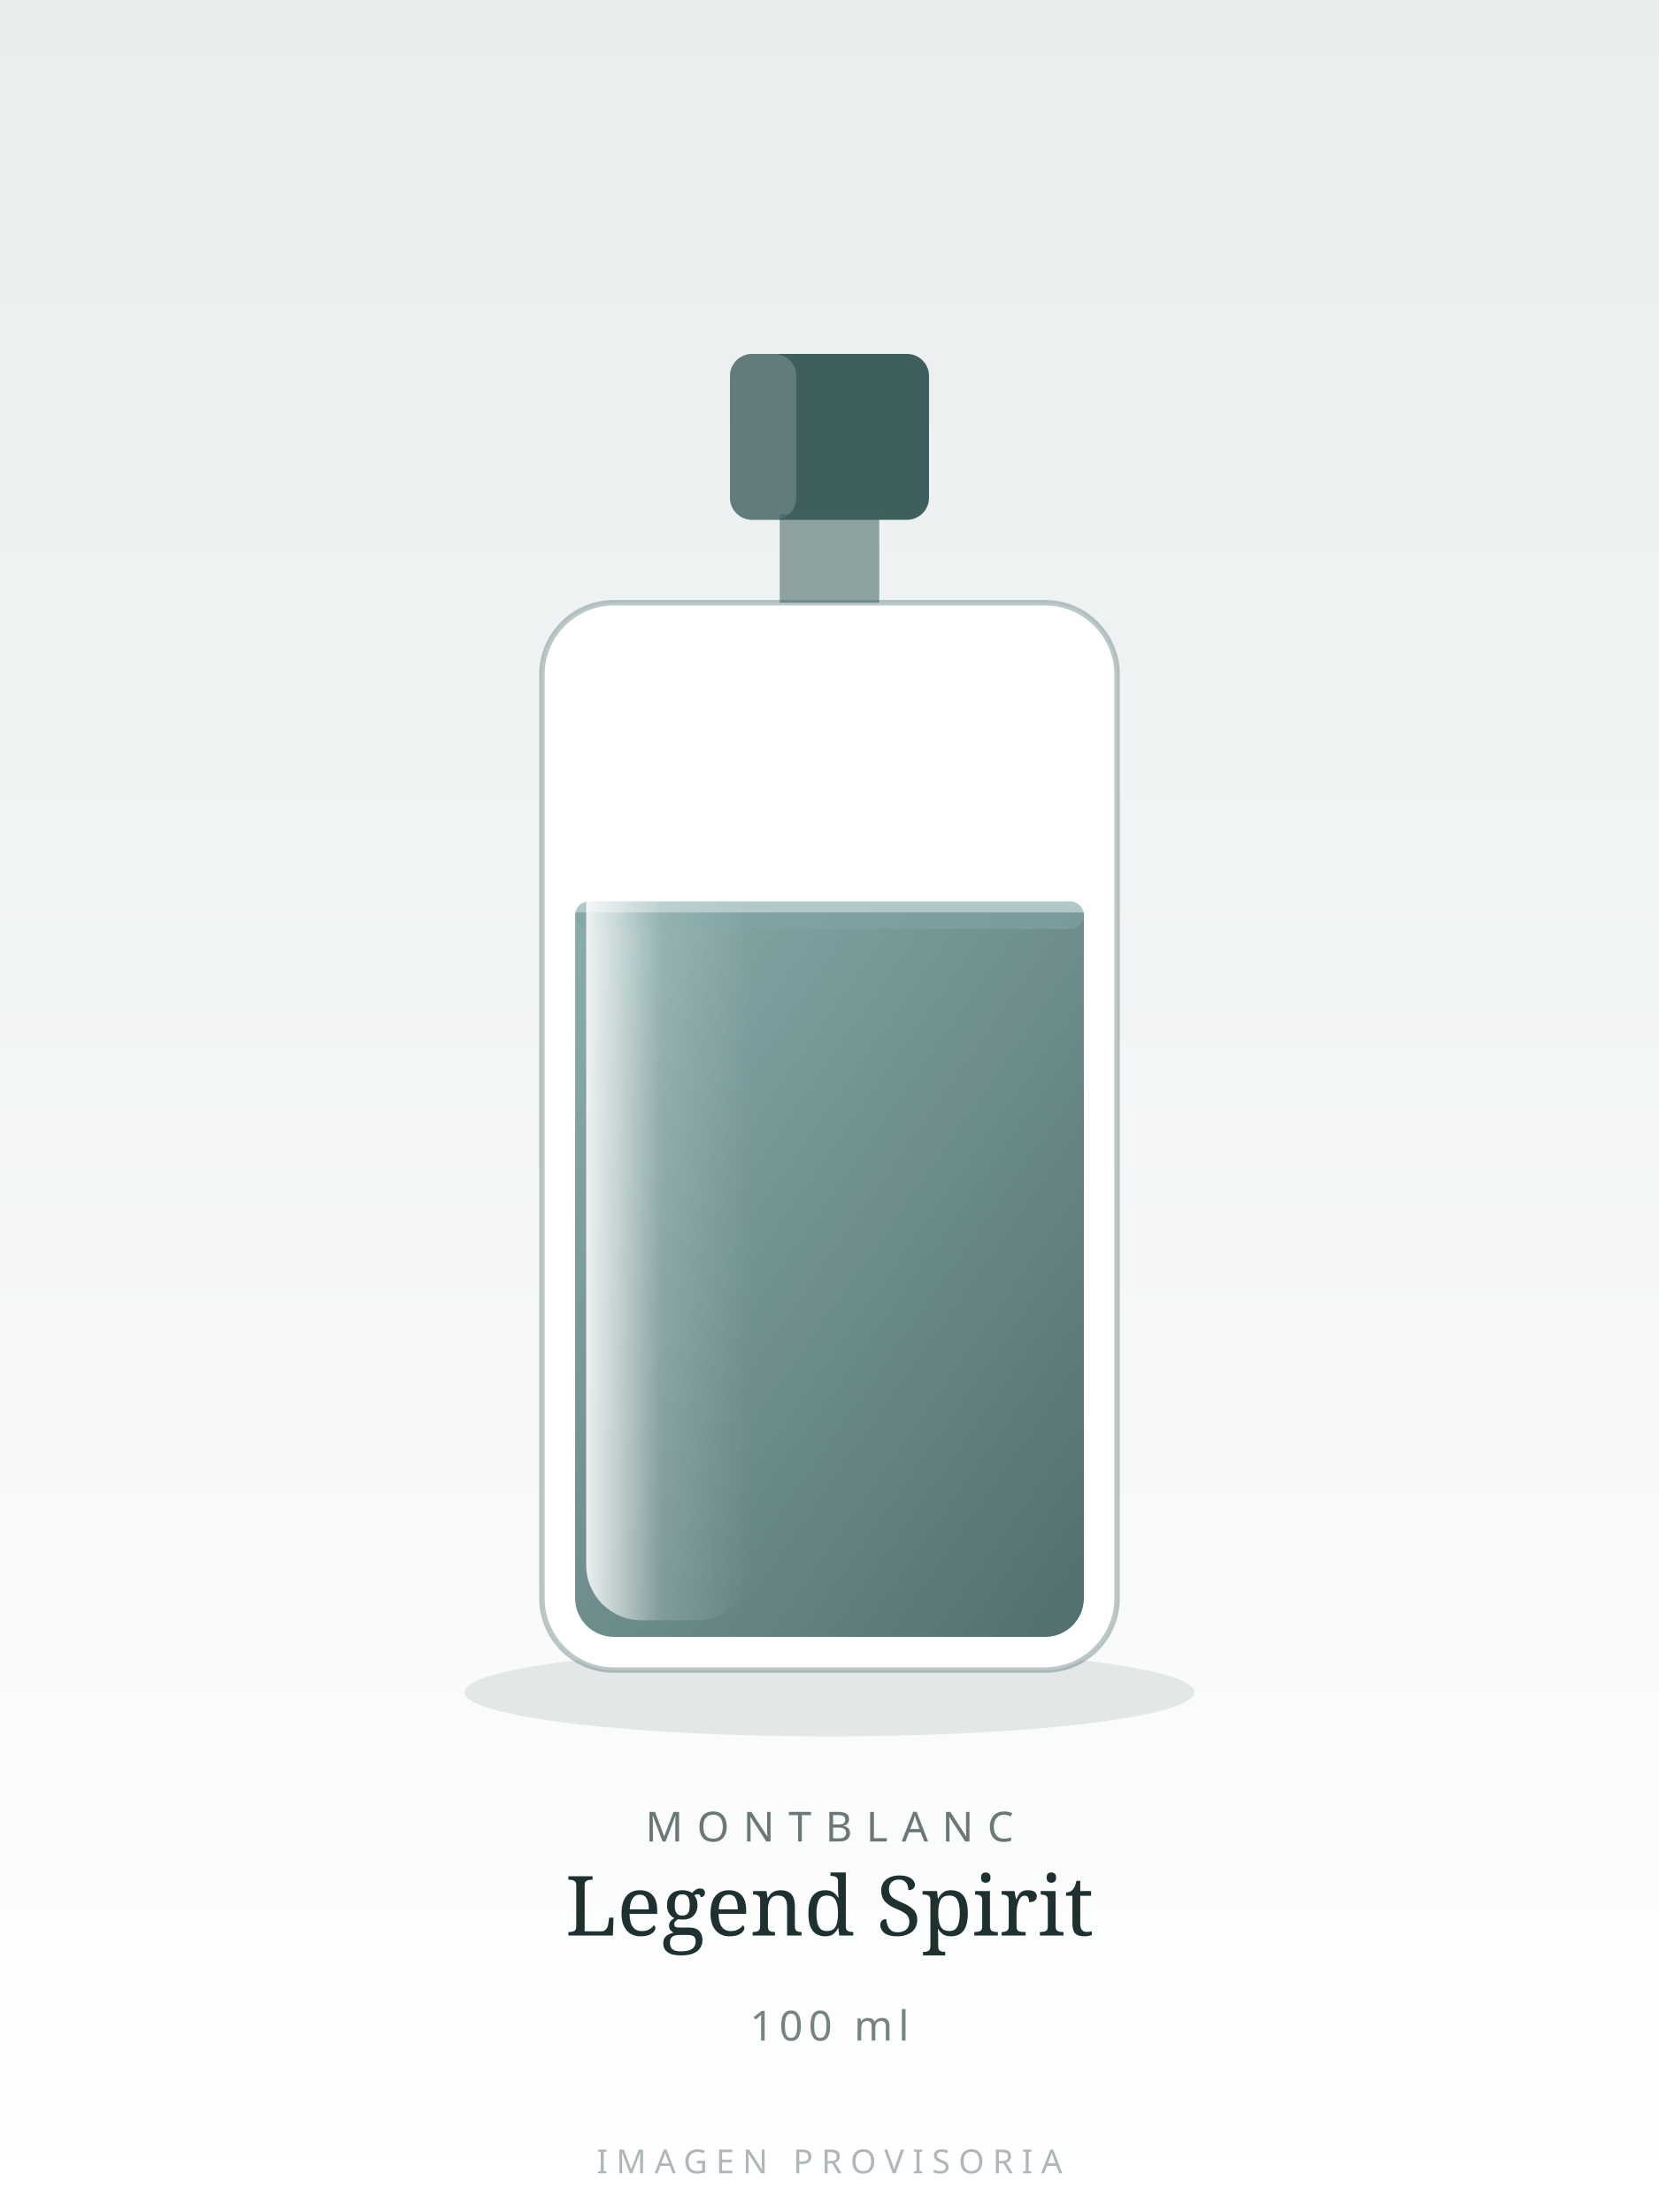
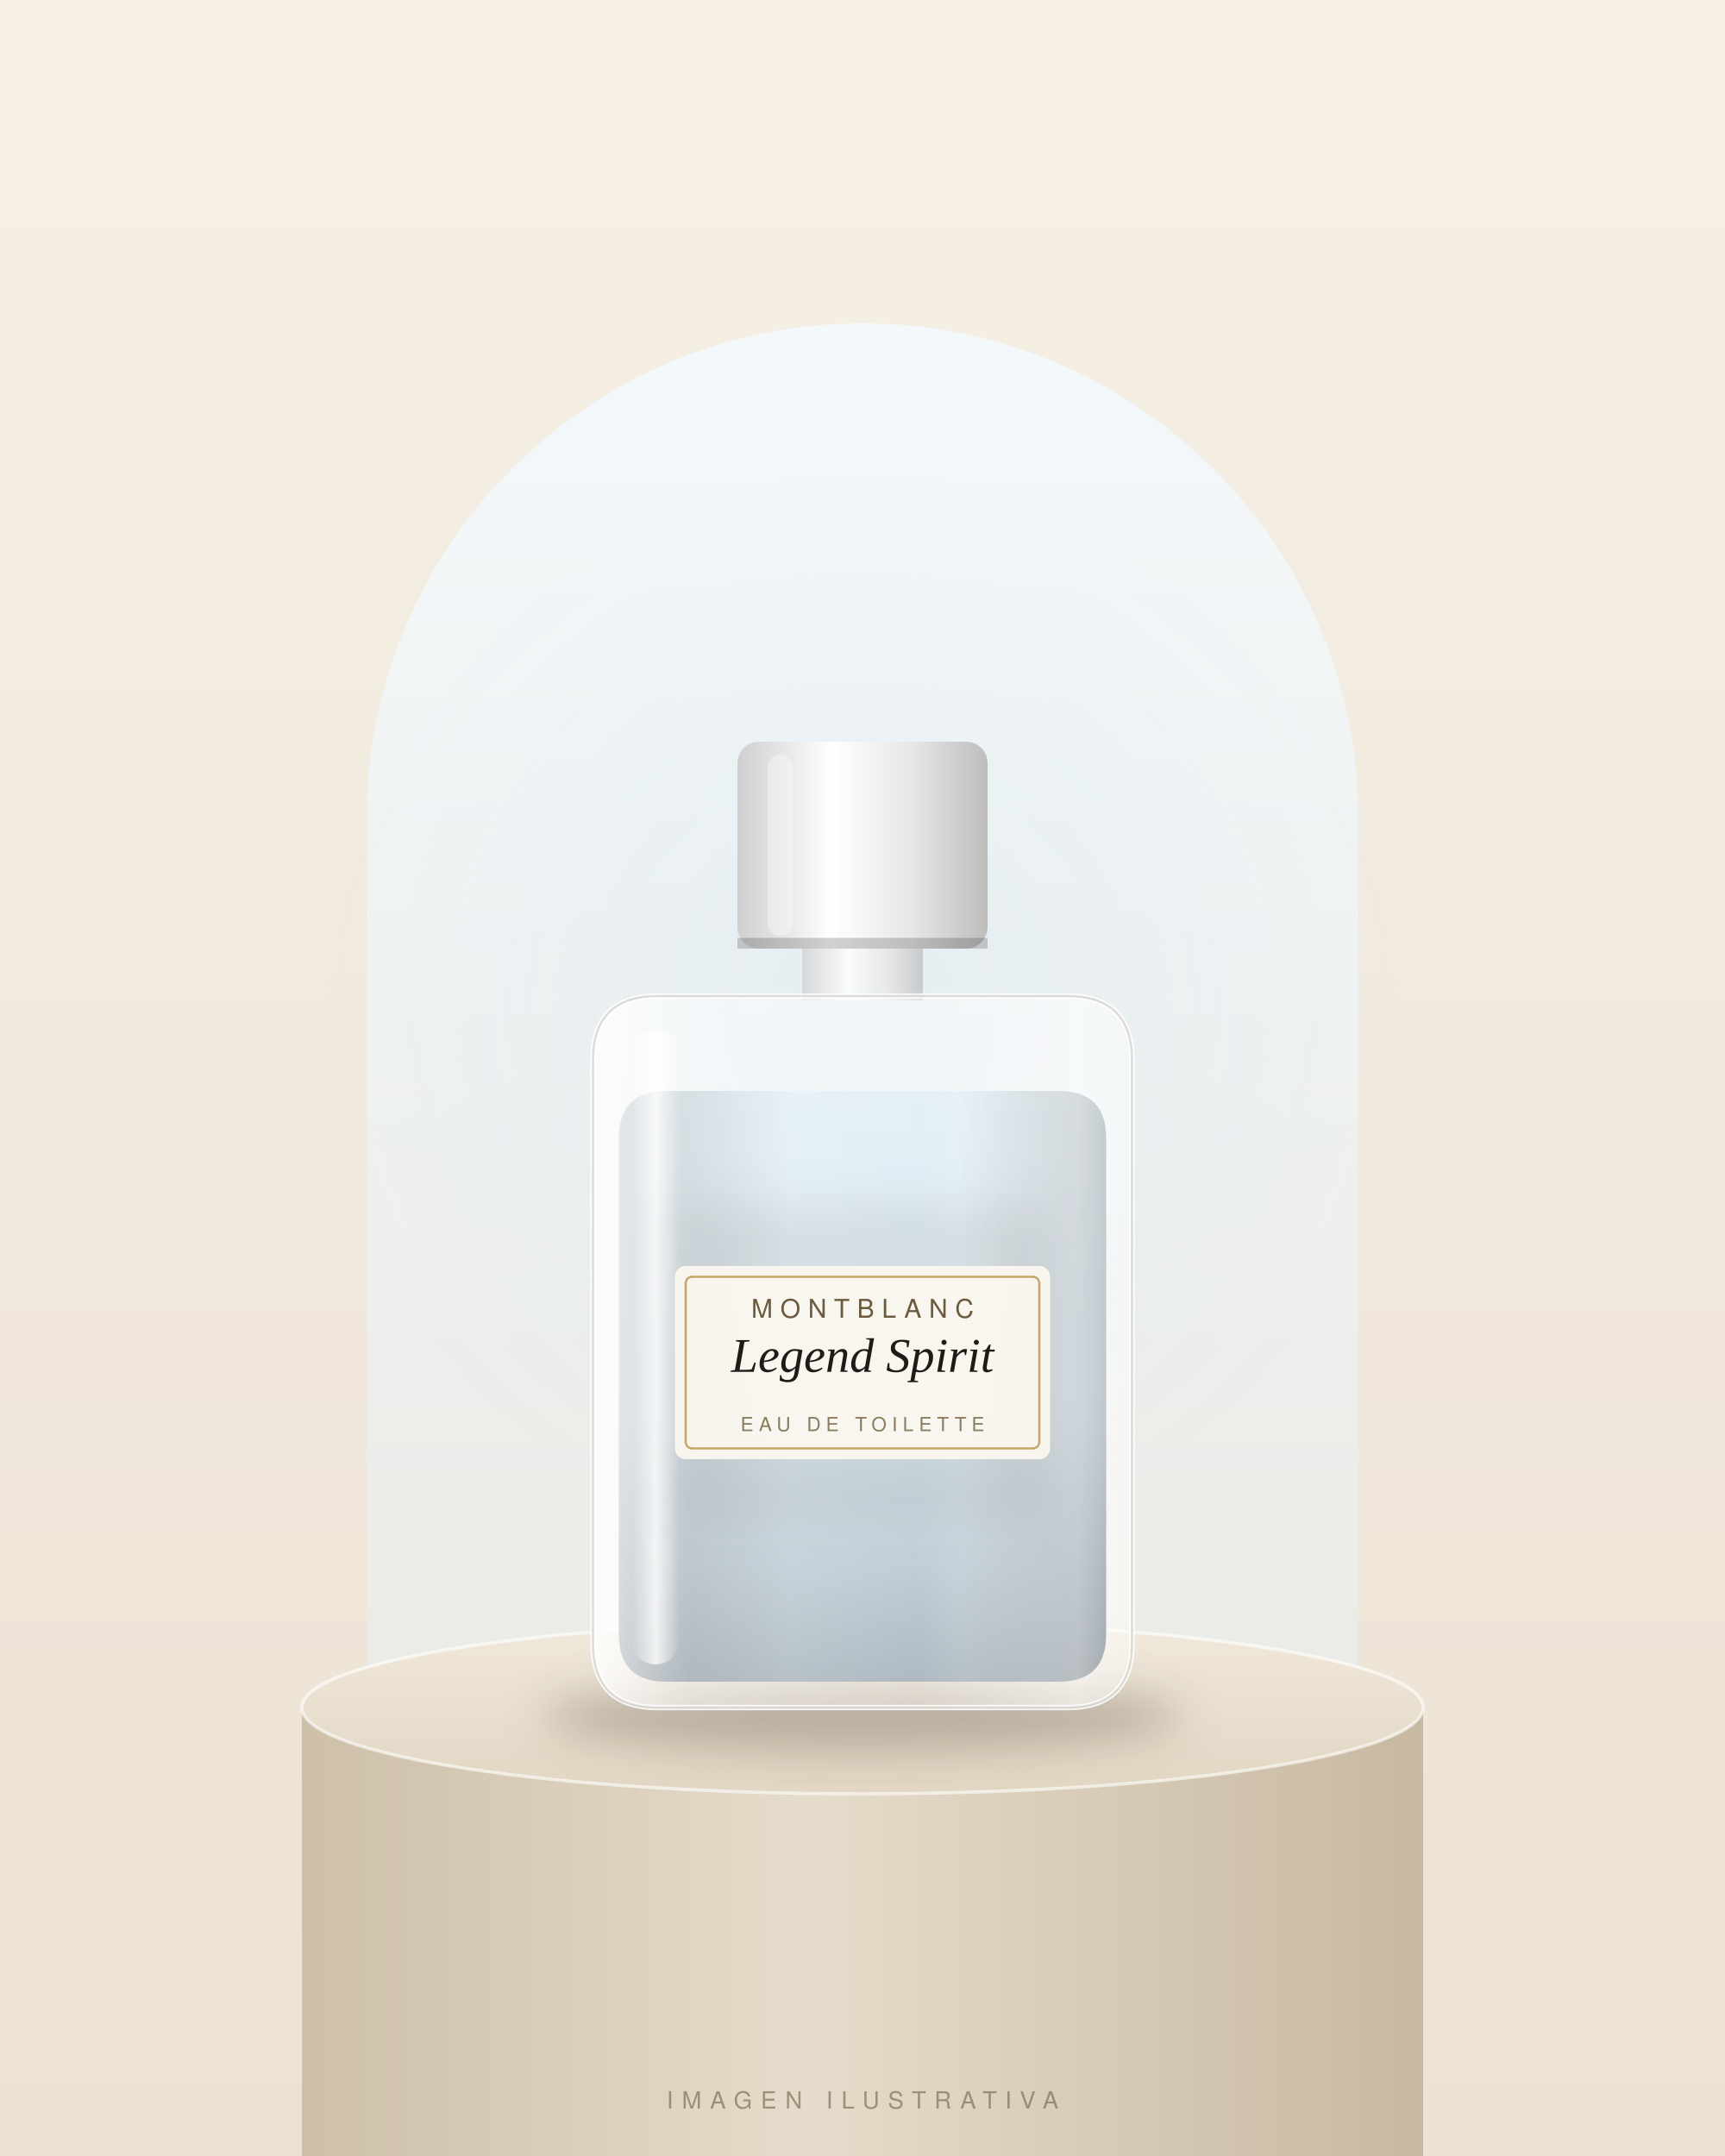
- <svg xmlns="http://www.w3.org/2000/svg" viewBox="0 0 600 800" width="600" height="800" role="img" aria-label="Montblanc Legend Spirit">
+ <svg xmlns="http://www.w3.org/2000/svg" viewBox="0 0 800 1000" width="800" height="1000" role="img" aria-label="Montblanc Legend Spirit">
  <defs>
    <linearGradient id="fondo" x1="0" y1="0" x2="0" y2="1">
-       <stop offset="0%" stop-color="#e8eded" />
-       <stop offset="100%" stop-color="#ffffff" />
+       <stop offset="0" stop-color="#f6f0e6" />
+       <stop offset="1" stop-color="#ece2d3" />
    </linearGradient>
-     <linearGradient id="liquido" x1="0" y1="0" x2="1" y2="1">
-       <stop offset="0%" stop-color="#7ea3a3" />
-       <stop offset="100%" stop-color="#3f5f5f" />
+     <linearGradient id="arco" x1="0" y1="0" x2="0" y2="1">
+       <stop offset="0" stop-color="#f3f8fb" />
+       <stop offset="1" stop-color="#ebebe6" />
+     </linearGradient>
+     <radialGradient id="halo" cx="0.5" cy="0.5" r="0.5">
+       <stop offset="0" stop-color="#deebf4" stop-opacity="0.55" />
+       <stop offset="1" stop-color="#deebf4" stop-opacity="0" />
+     </radialGradient>
+     <linearGradient id="podioCuerpo" x1="0" y1="0" x2="1" y2="0">
+       <stop offset="0" stop-color="#cdbfa8" />
+       <stop offset="0.45" stop-color="#e6dccb" />
+       <stop offset="1" stop-color="#c7b8a0" />
+     </linearGradient>
+     <linearGradient id="podioTapa" x1="0" y1="0" x2="0" y2="1">
+       <stop offset="0" stop-color="#f1e9dc" />
+       <stop offset="1" stop-color="#e2d6c3" />
+     </linearGradient>
+     <linearGradient id="liquido" x1="0" y1="0" x2="0" y2="1">
+       <stop offset="0" stop-color="#e2eef5" />
+       <stop offset="0.55" stop-color="#d6e6f1" />
+       <stop offset="1" stop-color="#a7b3bc" />
+     </linearGradient>
+     <linearGradient id="liquidoLado" x1="0" y1="0" x2="1" y2="0">
+       <stop offset="0" stop-color="#000" stop-opacity="0.18" />
+       <stop offset="0.35" stop-color="#000" stop-opacity="0" />
+       <stop offset="0.7" stop-color="#000" stop-opacity="0" />
+       <stop offset="1" stop-color="#000" stop-opacity="0.22" />
+     </linearGradient>
+     <linearGradient id="vidrio" x1="0" y1="0" x2="1" y2="0">
+       <stop offset="0" stop-color="#ffffff" stop-opacity="0.75" />
+       <stop offset="0.18" stop-color="#ffffff" stop-opacity="0.25" />
+       <stop offset="0.6" stop-color="#ffffff" stop-opacity="0.08" />
+       <stop offset="0.9" stop-color="#ffffff" stop-opacity="0.4" />
+       <stop offset="1" stop-color="#ffffff" stop-opacity="0.15" />
    </linearGradient>
    <linearGradient id="brillo" x1="0" y1="0" x2="1" y2="0">
-       <stop offset="0%" stop-color="#ffffff" stop-opacity="0.85" />
-       <stop offset="45%" stop-color="#ffffff" stop-opacity="0.15" />
-       <stop offset="100%" stop-color="#ffffff" stop-opacity="0" />
+       <stop offset="0" stop-color="#ffffff" stop-opacity="0" />
+       <stop offset="0.5" stop-color="#ffffff" stop-opacity="0.85" />
+       <stop offset="1" stop-color="#ffffff" stop-opacity="0" />
    </linearGradient>
+     <linearGradient id="tapa" x1="0" y1="0" x2="1" y2="0">
+       <stop offset="0" stop-color="#cfcfcf" />
+       <stop offset="0.38" stop-color="#ffffff" />
+       <stop offset="0.7" stop-color="#e6e6e6" />
+       <stop offset="1" stop-color="#bdbdbd" />
+     </linearGradient>
+     <linearGradient id="caja" x1="0" y1="0" x2="1" y2="0">
+       <stop offset="0" stop-color="#141414" />
+       <stop offset="0.5" stop-color="#2c2a27" />
+       <stop offset="1" stop-color="#0d0d0d" />
+     </linearGradient>
+     <filter id="sombra" x="-50%" y="-50%" width="200%" height="200%">
+       <feGaussianBlur stdDeviation="10" />
+     </filter>
+     <filter id="sombraSuave" x="-50%" y="-50%" width="200%" height="200%">
+       <feGaussianBlur stdDeviation="22" />
+     </filter>
  </defs>
-   <rect width="600" height="800" fill="url(#fondo)" />
-   <ellipse cx="300" cy="612" rx="132" ry="16" fill="#1e3030" opacity="0.10" />
-   <rect x="264" y="128" width="72" height="60" rx="8" fill="#3f5f5f" />
-   <rect x="264" y="128" width="24" height="60" rx="8" fill="#ffffff" opacity="0.18" />
-   <rect x="282" y="186" width="36" height="34" fill="#3f5f5f" opacity="0.55" />
-   <rect x="196" y="218" width="208" height="386" rx="26" fill="#ffffff" />
-   <rect x="196" y="218" width="208" height="386" rx="26" fill="none" stroke="#3f5f5f" stroke-opacity="0.35" stroke-width="2" />
-   <path d="M 208 330 L 392 330 L 392 578 A 14 14 0 0 1 378 592 L 222 592 A 14 14 0 0 1 208 578 Z" fill="url(#liquido)" opacity="0.9" />
-   <rect x="208" y="326" width="184" height="10" rx="5" fill="#7ea3a3" opacity="0.6" />
-   <rect x="212" y="236" width="60" height="350" rx="20" fill="url(#brillo)" />
-   <text x="300" y="666" text-anchor="middle" font-family="system-ui, sans-serif" font-size="15" letter-spacing="5" fill="#1e3030" opacity="0.65">MONTBLANC</text>
-   <text x="300" y="700" text-anchor="middle" font-family="Georgia, serif" font-size="30" fill="#1e3030">Legend Spirit</text>
-   <text x="300" y="738" text-anchor="middle" font-family="system-ui, sans-serif" font-size="15" letter-spacing="2" fill="#1e3030" opacity="0.6">100 ml</text>
-   <text x="300" y="786" text-anchor="middle" font-family="system-ui, sans-serif" font-size="12" letter-spacing="3" fill="#1e3030" opacity="0.35">IMAGEN PROVISORIA</text>
+   <rect width="800" height="1000" fill="url(#fondo)" />
+   <path d="M170 792 L170 380 A230 230 0 0 1 630 380 L630 792 Z" fill="url(#arco)" />
+   <ellipse cx="400" cy="470" rx="250" ry="250" fill="url(#halo)" />
+   <rect x="140" y="792" width="520" height="208" fill="url(#podioCuerpo)" />
+   <ellipse cx="400" cy="792" rx="260" ry="40" fill="url(#podioTapa)" />
+   <ellipse cx="400" cy="792" rx="260" ry="40" fill="none" stroke="#fff" stroke-opacity="0.6" stroke-width="1.5" />
+   <ellipse cx="400" cy="796" rx="149" ry="16" fill="#3b2f1f" opacity="0.28" filter="url(#sombra)" />
+   <rect x="372" y="436" width="56" height="28" fill="url(#tapa)" opacity="0.75" />
+   <rect x="342" y="344" width="116" height="96" rx="10" fill="url(#tapa)" />
+   <rect x="355.92" y="350" width="11.6" height="84" rx="5.8" fill="#ffffff" opacity="0.35" />
+   <rect x="342" y="435" width="116" height="5" fill="#000" opacity="0.18" />
+   <clipPath id="c1">
+     <path d="M305 462 H495 Q525 462 525 492 V762 Q525 792 495 792 H305 Q275 792 275 762 V492 Q275 462 305 462 Z" />
+   </clipPath>
+   <path d="M305 462 H495 Q525 462 525 492 V762 Q525 792 495 792 H305 Q275 792 275 762 V492 Q275 462 305 462 Z" fill="#ffffff" fill-opacity="0.35" />
+   <path d="M309 506 H491 Q513 506 513 528 V758 Q513 780 491 780 H309 Q287 780 287 758 V528 Q287 506 309 506 Z" fill="url(#liquido)" />
+   <path d="M309 506 H491 Q513 506 513 528 V758 Q513 780 491 780 H309 Q287 780 287 758 V528 Q287 506 309 506 Z" fill="url(#liquidoLado)" />
+   <g clip-path="url(#c1)">
+     <path d="M305 462 H495 Q525 462 525 492 V762 Q525 792 495 792 H305 Q275 792 275 762 V492 Q275 462 305 462 Z" fill="url(#vidrio)" />
+   </g>
+   <path d="M305 462 H495 Q525 462 525 492 V762 Q525 792 495 792 H305 Q275 792 275 762 V492 Q275 462 305 462 Z" fill="none" stroke="#ffffff" stroke-opacity="0.85" stroke-width="2.5" />
+   <path d="M305 462 H495 Q525 462 525 492 V762 Q525 792 495 792 H305 Q275 792 275 762 V492 Q275 462 305 462 Z" fill="none" stroke="#4a3d2b" stroke-opacity="0.18" stroke-width="1" />
+   <g clip-path="url(#c1)">
+     <rect x="293" y="478" width="22" height="294" rx="11" fill="url(#brillo)" opacity="0.9" />
+   </g>
+   <rect x="313" y="558" width="174" height="148" rx="6" fill="#3b2f1f" opacity="0.08" filter="url(#sombra)" />
+   <g>
+     <rect x="313" y="587.2" width="174" height="89.6" rx="5" fill="#fbf7f0" fill-opacity="0.94" />
+     <rect x="318" y="592.2" width="164" height="79.6" rx="3" fill="none" stroke="#c5a467" stroke-width="1" />
+     <text x="400" y="611.2" text-anchor="middle" font-family="Jost, 'Segoe UI', Helvetica, Arial, sans-serif" font-size="12" letter-spacing="3.5" fill="#6b5a3e">MONTBLANC</text>
+     <text x="400" y="636.3" text-anchor="middle" font-family="'Cormorant Garamond', Georgia, 'Times New Roman', serif" font-style="italic" font-size="22.5" fill="#1f1c18">Legend Spirit</text>
+     <text x="400" y="663.8" text-anchor="middle" font-family="Jost, 'Segoe UI', Helvetica, Arial, sans-serif" font-size="9" letter-spacing="2.5" fill="#8a7a5e">EAU DE TOILETTE</text>
+   </g>
+   <text x="400" y="978" text-anchor="middle" font-family="Jost, 'Segoe UI', Helvetica, Arial, sans-serif" font-size="11" letter-spacing="4" fill="#7d705c" opacity="0.7">IMAGEN ILUSTRATIVA</text>
</svg>
